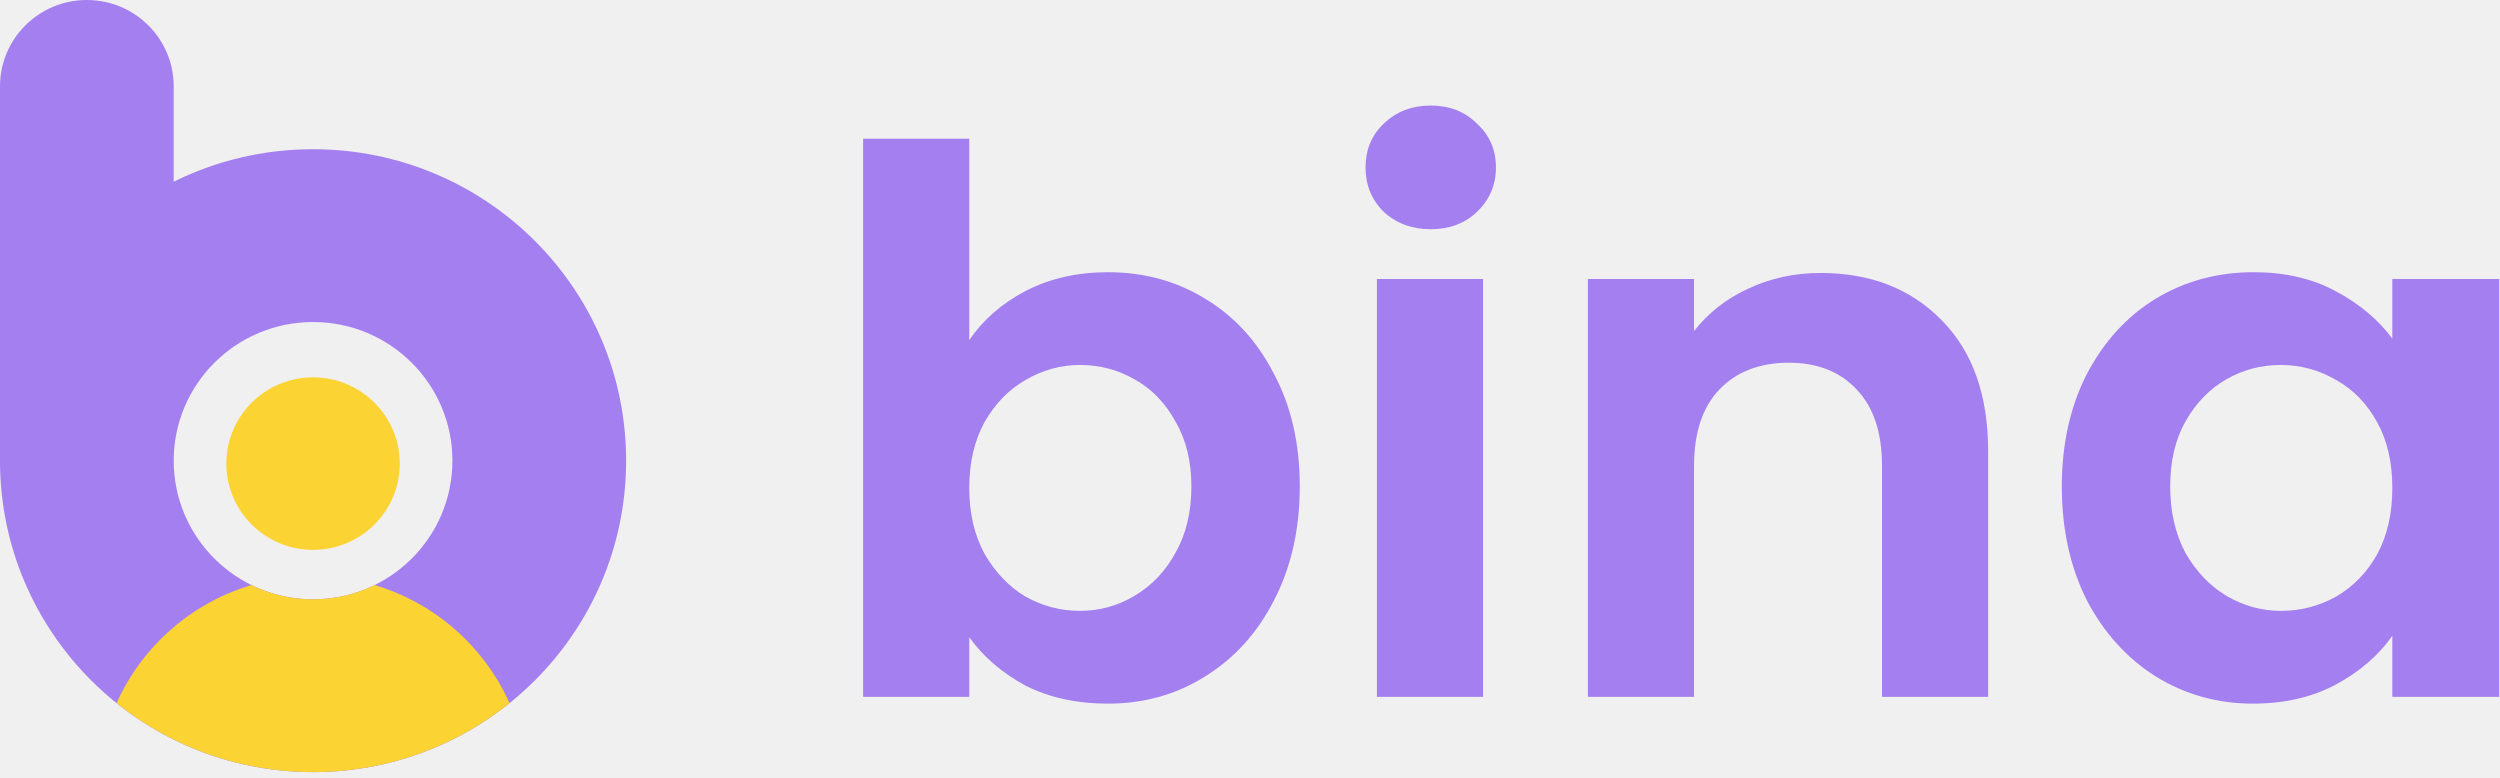
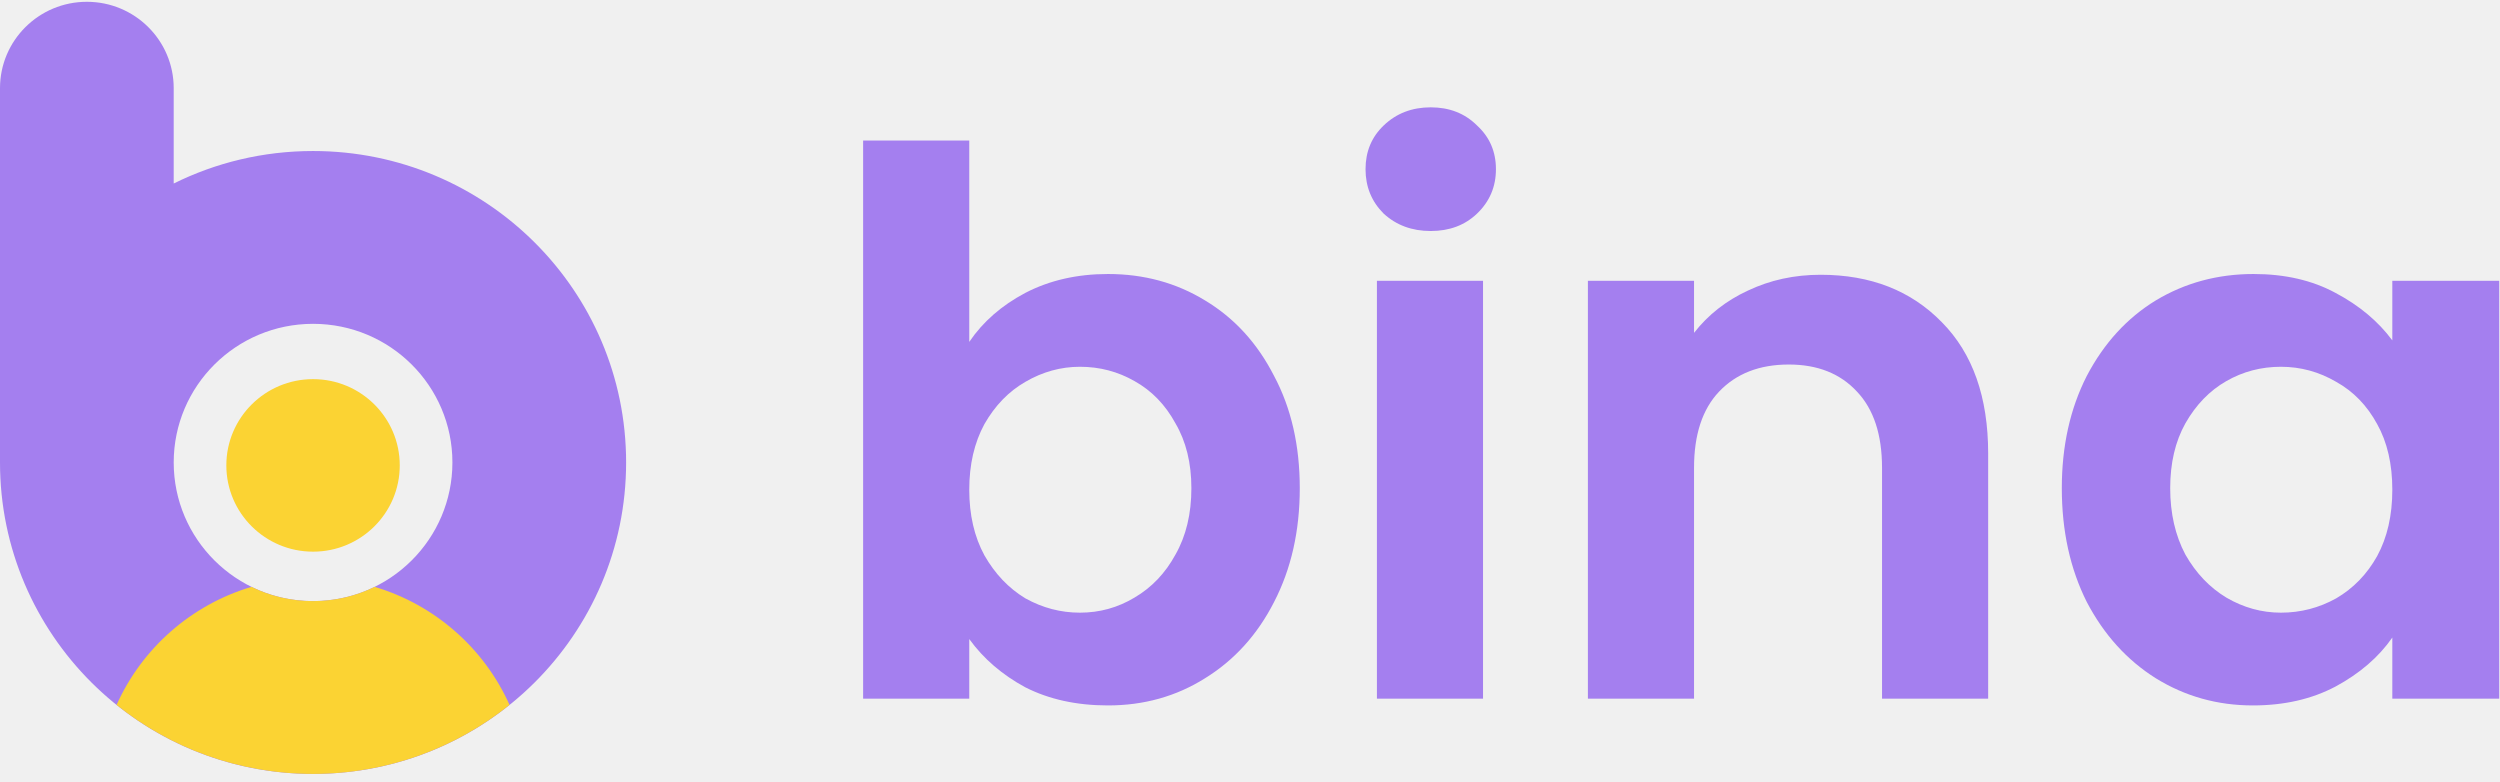
- <svg xmlns="http://www.w3.org/2000/svg" preserveAspectRatio="none" width="100%" height="100%" overflow="visible" style="display: block;" viewBox="0 0 112 34.839" fill="none">
+ <svg xmlns="http://www.w3.org/2000/svg" preserveAspectRatio="xMidYMid meet" width="112" height="35" overflow="visible" style="display: block;" viewBox="0 0 112 34.839" fill="none">
  <g id="Logo Bina 1" clip-path="url(#clip0_1191_3)">
    <path id="Vector" d="M92.369 21.791C92.369 19.899 92.743 18.221 93.49 16.757C94.259 15.293 95.29 14.166 96.58 13.378C97.893 12.589 99.354 12.195 100.961 12.195C102.365 12.195 103.588 12.477 104.629 13.04C105.693 13.603 106.542 14.313 107.176 15.169V12.499H111.965V31.219H107.176V28.482C106.565 29.36 105.716 30.092 104.629 30.678C103.565 31.241 102.331 31.523 100.927 31.523C99.342 31.523 97.893 31.117 96.58 30.306C95.29 29.495 94.259 28.358 93.49 26.893C92.743 25.407 92.369 23.706 92.369 21.791ZM107.176 21.859C107.176 20.71 106.95 19.73 106.497 18.919C106.044 18.086 105.433 17.455 104.663 17.027C103.893 16.576 103.067 16.351 102.184 16.351C101.301 16.351 100.486 16.565 99.739 16.993C98.991 17.421 98.38 18.052 97.905 18.886C97.452 19.696 97.225 20.665 97.225 21.791C97.225 22.918 97.452 23.909 97.905 24.765C98.38 25.598 98.991 26.24 99.739 26.691C100.509 27.141 101.324 27.367 102.184 27.367C103.067 27.367 103.893 27.153 104.663 26.725C105.433 26.274 106.044 25.643 106.497 24.832C106.95 23.999 107.176 23.008 107.176 21.859Z" fill="#A47FEF" />
    <path id="Vector_2" d="M81.564 12.229C83.806 12.229 85.617 12.939 86.998 14.358C88.379 15.755 89.07 17.714 89.07 20.237V31.219H84.315V20.879C84.315 19.392 83.942 18.255 83.194 17.466C82.447 16.655 81.428 16.25 80.138 16.25C78.825 16.25 77.783 16.655 77.013 17.466C76.266 18.255 75.893 19.392 75.893 20.879V31.219H71.138V12.499H75.893V14.831C76.527 14.02 77.33 13.389 78.304 12.939C79.3 12.466 80.387 12.229 81.564 12.229Z" fill="#A47FEF" />
    <path id="Vector_3" d="M64.097 10.269C63.259 10.269 62.557 10.01 61.991 9.492C61.448 8.951 61.176 8.287 61.176 7.499C61.176 6.71 61.448 6.057 61.991 5.539C62.557 4.998 63.259 4.728 64.097 4.728C64.934 4.728 65.625 4.998 66.168 5.539C66.735 6.057 67.018 6.71 67.018 7.499C67.018 8.287 66.735 8.951 66.168 9.492C65.625 10.01 64.934 10.269 64.097 10.269ZM66.44 12.499V31.219H61.686V12.499H66.44Z" fill="#A47FEF" />
    <path id="Vector_4" d="M43.423 15.236C44.034 14.335 44.872 13.603 45.936 13.04C47.023 12.477 48.257 12.195 49.638 12.195C51.245 12.195 52.695 12.589 53.985 13.378C55.298 14.166 56.329 15.293 57.076 16.757C57.846 18.198 58.23 19.877 58.23 21.791C58.23 23.706 57.846 25.407 57.076 26.894C56.329 28.358 55.298 29.495 53.985 30.306C52.695 31.117 51.245 31.523 49.638 31.523C48.234 31.523 47 31.252 45.936 30.712C44.895 30.148 44.057 29.428 43.423 28.549V31.219H38.668V6.215H43.423V15.236ZM53.374 21.791C53.374 20.665 53.136 19.697 52.661 18.886C52.208 18.052 51.596 17.421 50.827 16.993C50.08 16.565 49.264 16.351 48.381 16.351C47.521 16.351 46.706 16.577 45.936 17.027C45.189 17.455 44.578 18.086 44.102 18.919C43.649 19.753 43.423 20.733 43.423 21.859C43.423 22.985 43.649 23.965 44.102 24.799C44.578 25.632 45.189 26.274 45.936 26.725C46.706 27.153 47.521 27.367 48.381 27.367C49.264 27.367 50.08 27.141 50.827 26.691C51.596 26.24 52.208 25.598 52.661 24.765C53.136 23.931 53.374 22.94 53.374 21.791Z" fill="#A47FEF" />
    <path id="Vector_5" d="M3.891 0C6.04 2.27079e-05 7.782 1.733 7.782 3.871V8.141C9.662 7.209 11.782 6.685 14.025 6.685C21.77 6.685 28.05 12.932 28.05 20.638C28.05 28.344 21.77 34.591 14.025 34.591C6.279 34.591 0 28.344 0 20.638V3.871C-9.39285e-08 1.733 1.742 9.34506e-08 3.891 0ZM14.025 14.427C10.577 14.427 7.782 17.208 7.782 20.638C7.782 24.068 10.577 26.849 14.025 26.849C17.473 26.849 20.268 24.068 20.268 20.638C20.268 17.207 17.473 14.427 14.025 14.427Z" fill="#A47FEF" />
    <path id="Vector_6" d="M14.025 24.634C16.17 24.634 17.909 22.904 17.909 20.769C17.909 18.635 16.17 16.905 14.025 16.905C11.88 16.905 10.14 18.635 10.14 20.769C10.14 22.904 11.88 24.634 14.025 24.634Z" fill="#FBD333" />
    <path id="Vector_7" d="M16.783 26.211C19.488 27.014 21.694 28.967 22.827 31.5C20.42 33.433 17.359 34.591 14.025 34.591C10.691 34.591 7.63 33.433 5.223 31.5C6.356 28.967 8.562 27.014 11.266 26.211C12.098 26.619 13.034 26.849 14.025 26.849C15.015 26.849 15.951 26.619 16.783 26.211Z" fill="#FBD333" />
  </g>
  <defs>
    <clipPath id="clip0_1191_3">
      <rect width="112" height="34.839" fill="white" />
    </clipPath>
  </defs>
</svg>
